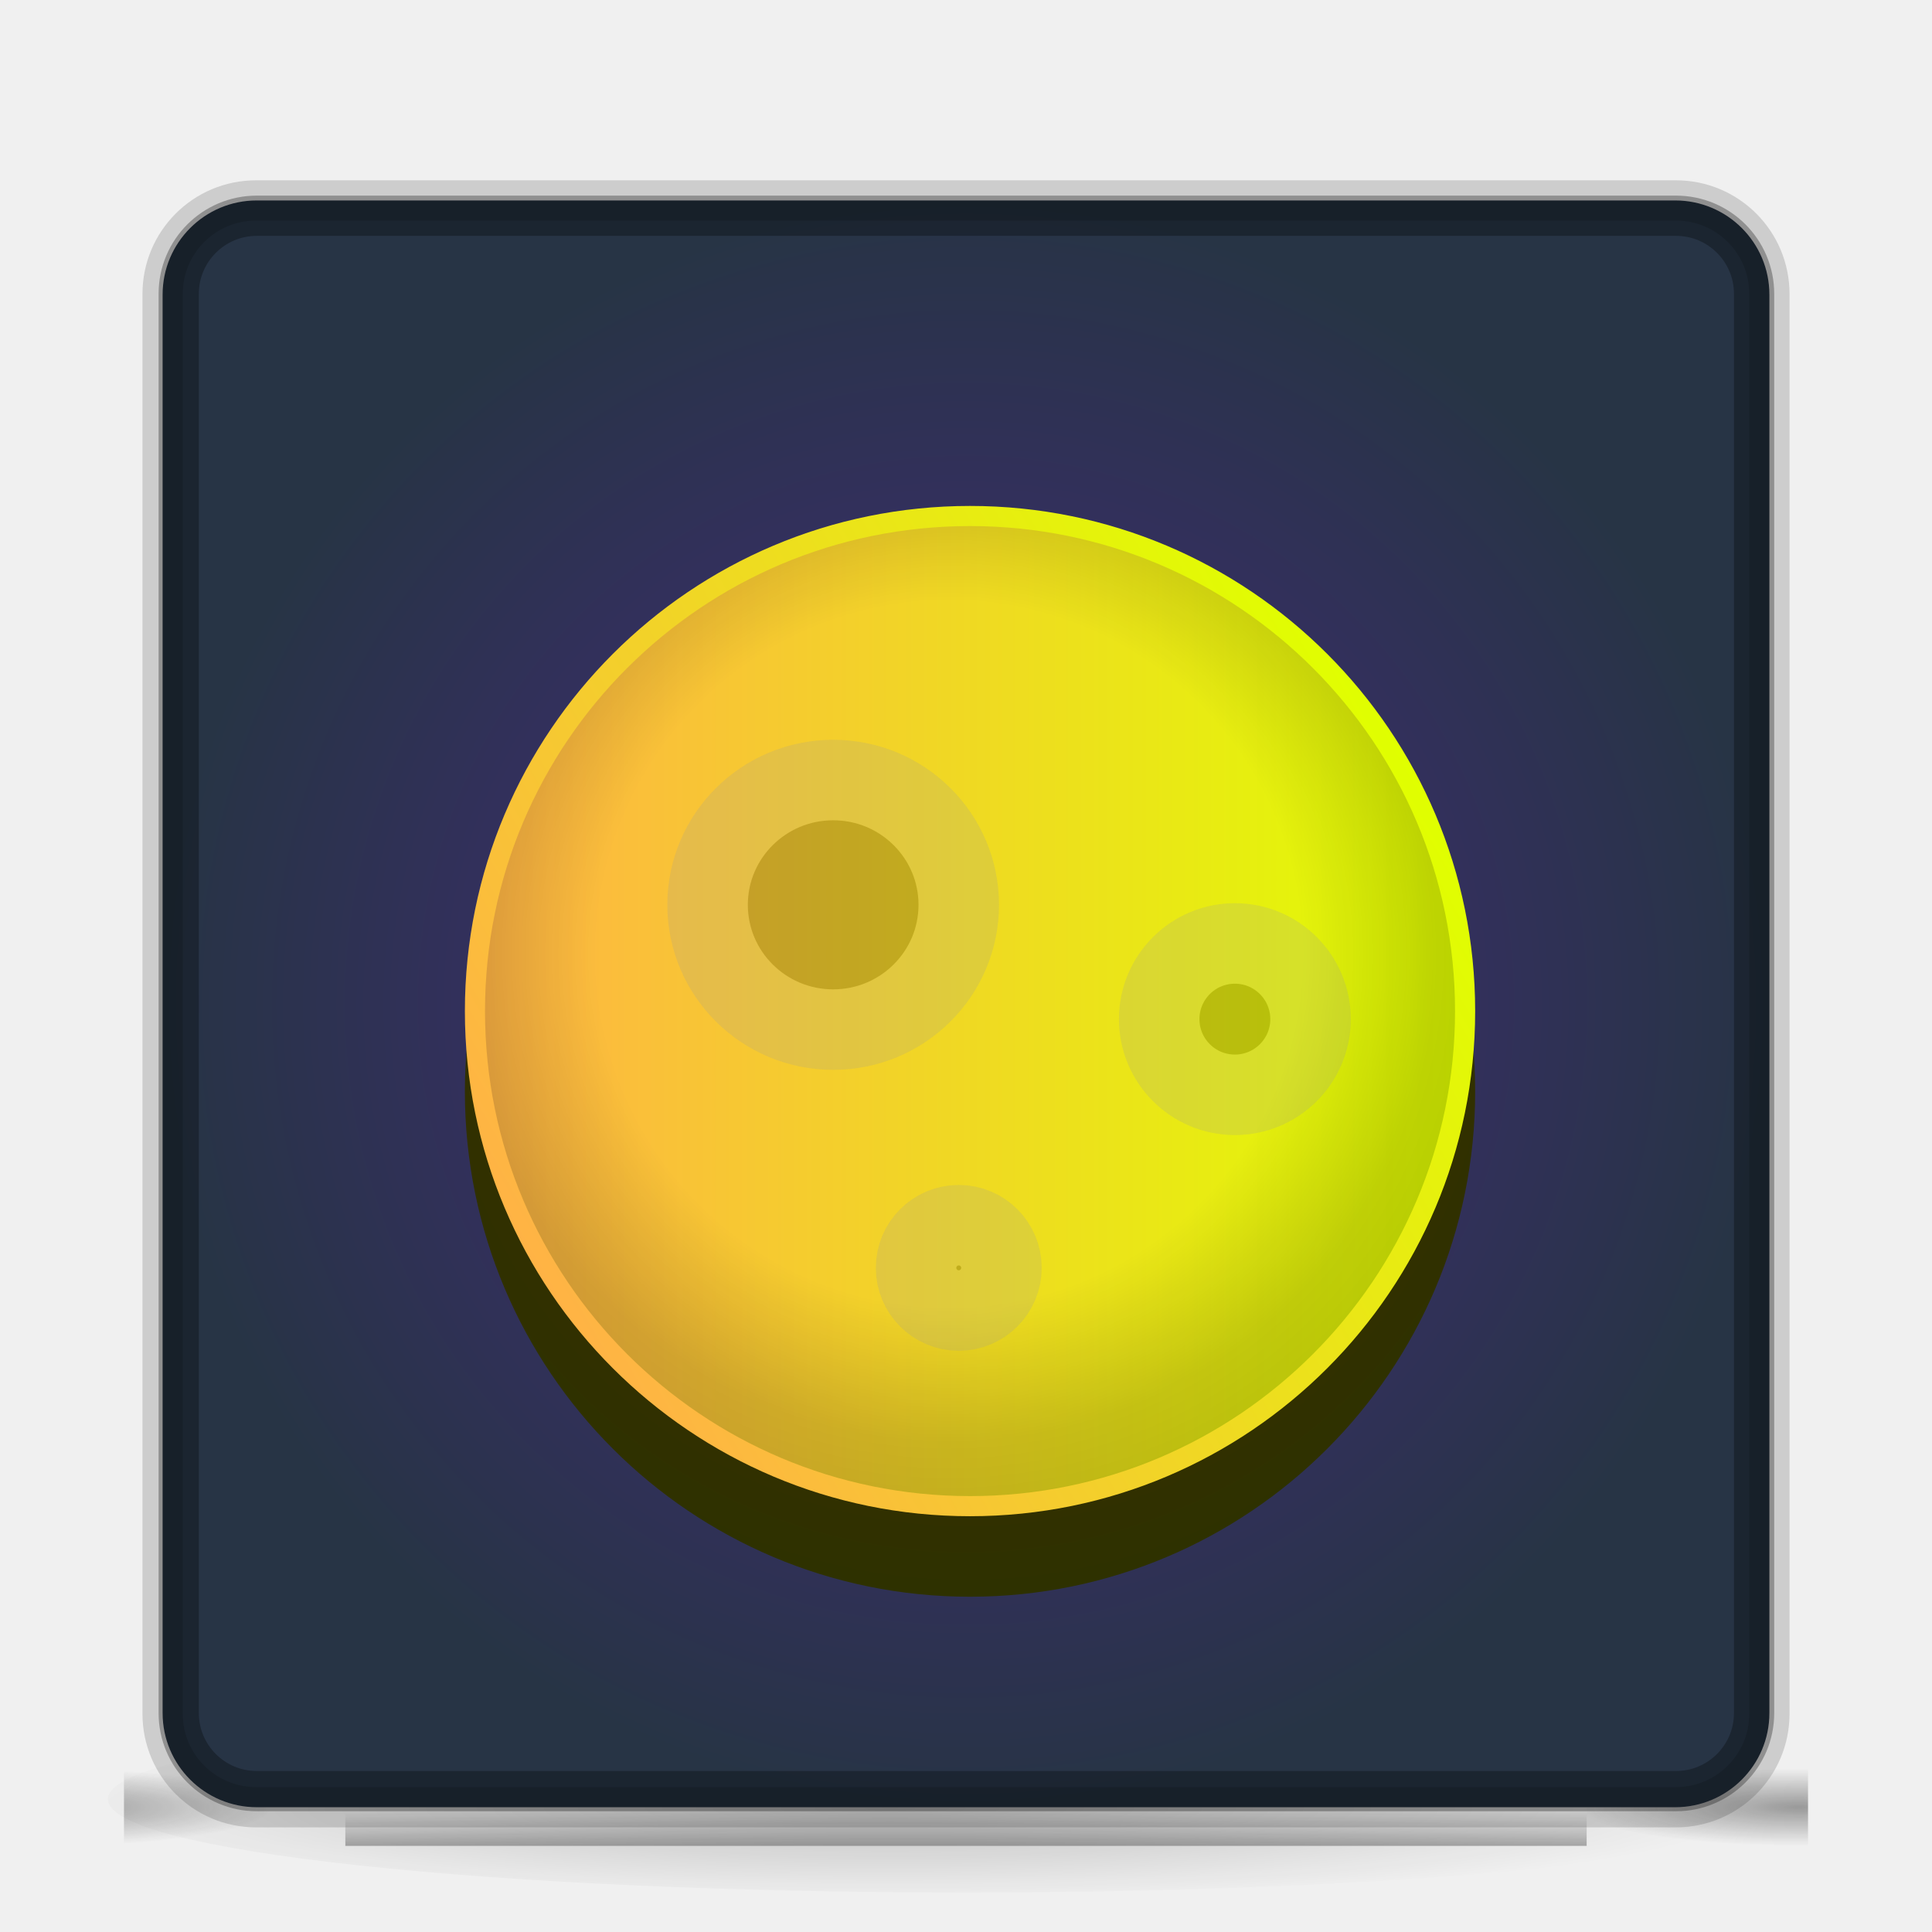
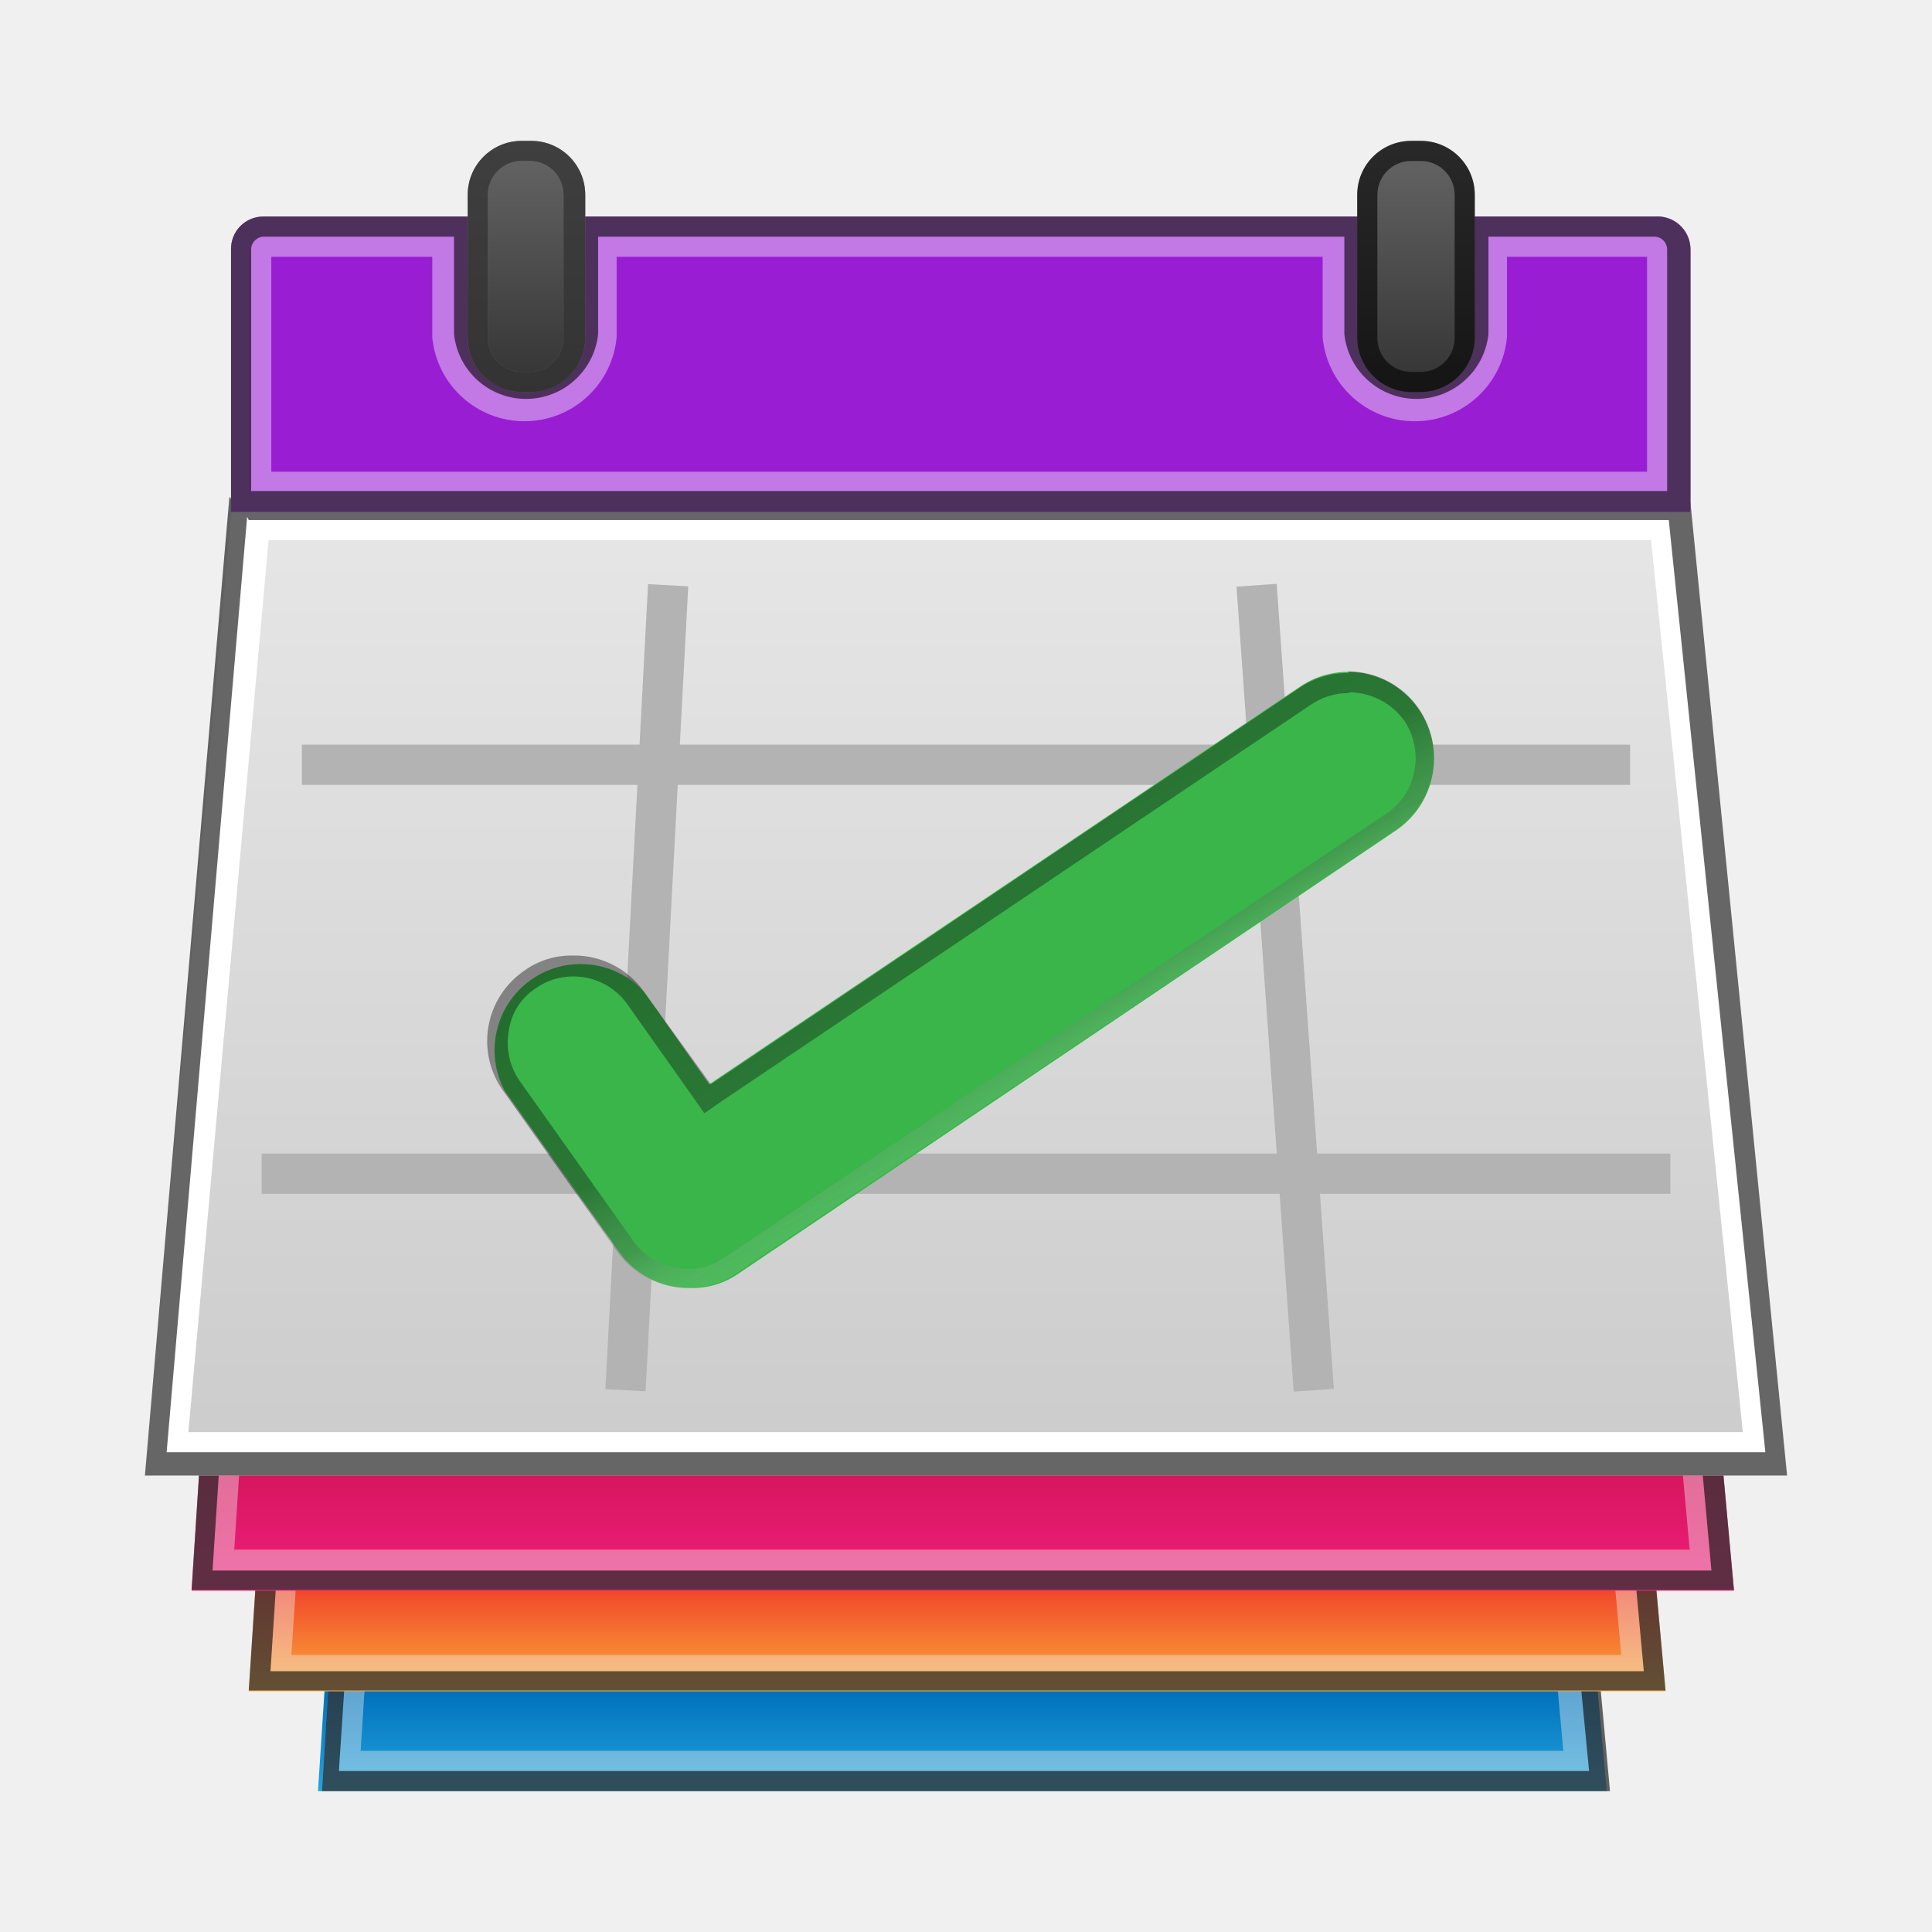
- <svg xmlns="http://www.w3.org/2000/svg" xmlns:xlink="http://www.w3.org/1999/xlink" viewBox="0 0 24 24">
+ <svg xmlns="http://www.w3.org/2000/svg" xmlns:xlink="http://www.w3.org/1999/xlink" id="Capa_1" data-name="Capa 1" viewBox="0 0 24 24">
  <defs>
-     <radialGradient id="Degradado_sin_nombre_2" cx="-263.01" cy="-542.3" r="6.85" gradientTransform="matrix(1.56, 0, 0, -0.17, 421.35, -69.73)" gradientUnits="userSpaceOnUse">
-       <stop offset="0" />
-       <stop offset="1" stop-opacity="0" />
-     </radialGradient>
-     <radialGradient id="Degradado_sin_nombre_3" cx="-529.97" cy="184.55" r="0.48" gradientTransform="matrix(5.69, 0, 0, -1, 3037.86, 207)" gradientUnits="userSpaceOnUse">
-       <stop offset="0" stop-color="#181818" />
-       <stop offset="1" stop-color="#181818" stop-opacity="0" />
-     </radialGradient>
-     <radialGradient id="Degradado_sin_nombre_3-2" cx="-733.31" cy="460.45" r="0.48" gradientTransform="matrix(-5.69, 0, 0, 1, -4171.86, -438)" xlink:href="#Degradado_sin_nombre_3" />
-     <linearGradient id="Degradado_sin_nombre_4" x1="-403.28" y1="128.69" x2="-403.28" y2="130.05" gradientTransform="matrix(2.84, 0, 0, -0.71, 1158.16, 114.86)" gradientUnits="userSpaceOnUse">
-       <stop offset="0" stop-color="#181818" stop-opacity="0" />
-       <stop offset="0.5" stop-color="#181818" />
-       <stop offset="1" stop-color="#181818" stop-opacity="0" />
+     <linearGradient id="Degradado_sin_nombre_31" x1="11.96" y1="22.43" x2="11.96" y2="21" gradientUnits="userSpaceOnUse">
+       <stop offset="0" stop-color="#29abe2" />
+       <stop offset="1" stop-color="#0071bc" />
    </linearGradient>
-     <radialGradient id="Degradado_sin_nombre_57" cx="12" cy="12.47" r="9.98" gradientUnits="userSpaceOnUse">
-       <stop offset="0" stop-color="#452981" />
-       <stop offset="1" stop-color="#273445" />
-     </radialGradient>
-     <linearGradient id="Degradado_sin_nombre_9" x1="5.9" y1="12.56" x2="18.2" y2="12.56" gradientUnits="userSpaceOnUse">
-       <stop offset="0" stop-color="#ffb345" />
-       <stop offset="1" stop-color="#e0ff00" />
+     <linearGradient id="Degradado_sin_nombre_369" x1="11.89" y1="21.06" x2="11.89" y2="19.21" gradientUnits="userSpaceOnUse">
+       <stop offset="0" stop-color="#fbb03b" />
+       <stop offset="1" stop-color="#ed1c24" />
    </linearGradient>
-     <radialGradient id="Degradado_sin_nombre_95" cx="11.79" cy="11.85" r="7.3" gradientUnits="userSpaceOnUse">
-       <stop offset="0.6" stop-opacity="0" />
-       <stop offset="0.83" stop-opacity="0.16" />
-       <stop offset="1" stop-opacity="0.2" />
-     </radialGradient>
-     <linearGradient id="Degradado_sin_nombre_10" x1="6.61" y1="15.7" x2="17.48" y2="9.43" xlink:href="#Degradado_sin_nombre_9" />
+     <linearGradient id="Degradado_sin_nombre_345" x1="11.96" y1="19.62" x2="11.96" y2="18.11" gradientUnits="userSpaceOnUse">
+       <stop offset="0" stop-color="#ed1e79" />
+       <stop offset="1" stop-color="#d4145a" />
+     </linearGradient>
+     <linearGradient id="Degradado_sin_nombre_17" x1="12" y1="6.46" x2="12" y2="18.08" gradientUnits="userSpaceOnUse">
+       <stop offset="0" stop-color="#e6e6e6" />
+       <stop offset="1" stop-color="#ccc" />
+     </linearGradient>
+     <linearGradient id="Degradado_sin_nombre_36" x1="6.54" y1="4.87" x2="6.54" y2="1.75" gradientUnits="userSpaceOnUse">
+       <stop offset="0" stop-color="#333" />
+       <stop offset="1" stop-color="#666" />
+     </linearGradient>
+     <linearGradient id="Degradado_sin_nombre_36-2" x1="17.59" y1="4.87" x2="17.59" y2="1.75" xlink:href="#Degradado_sin_nombre_36" />
+     <linearGradient id="Degradado_sin_nombre_365" x1="13.27" y1="13.46" x2="10.98" y2="9.49" gradientUnits="userSpaceOnUse">
+       <stop offset="0" stop-color="#f2f2f2" stop-opacity="0.1" />
+       <stop offset="0.03" stop-color="#cfcfcf" stop-opacity="0.14" />
+       <stop offset="0.19" stop-color="#585858" stop-opacity="0.29" />
+       <stop offset="0.41" stop-color="#131313" stop-opacity="0.38" />
+       <stop offset="1" stop-opacity="0.4" />
+     </linearGradient>
  </defs>
-   <g style="isolation:isolate">
-     <g id="Capa_1" data-name="Capa 1">
-       <path id="path3041" d="M22.66,22.35c0,.64-4.78,1.16-10.66,1.16S1.34,23,1.34,22.35,6.11,21.19,12,21.19s10.66.52,10.66,1.16Z" style="opacity:0.2;isolation:isolate;fill:url(#Degradado_sin_nombre_2)" />
-       <g id="g2036">
-         <g id="g3712" style="opacity:0.4">
-           <rect id="rect2801" x="19.71" y="21.96" width="2.75" height="0.97" style="fill:url(#Degradado_sin_nombre_3)" />
-           <rect id="rect3696" x="1.54" y="21.96" width="2.75" height="0.97" style="fill:url(#Degradado_sin_nombre_3-2)" />
-           <rect id="rect3700" x="4.29" y="21.96" width="15.42" height="0.97" style="fill:url(#Degradado_sin_nombre_4)" />
-         </g>
-       </g>
-       <rect id="rect5505-21-3" x="2.02" y="2.49" width="19.96" height="19.96" rx="1.17" ry="1.17" style="fill:url(#Degradado_sin_nombre_57)" />
-       <rect id="rect6741-7" x="2.22" y="2.68" width="19.57" height="19.57" rx="0.97" ry="0.97" style="fill:none;stroke:#000;stroke-miterlimit:10;stroke-width:0.5px;opacity:0.3;isolation:isolate" />
-       <rect id="rect5505-21-6" x="2.02" y="2.49" width="19.96" height="19.96" rx="1.16" ry="1.16" style="fill:none;stroke:#000;stroke-miterlimit:10;stroke-opacity:0.29;stroke-width:0.5px;opacity:0.5;isolation:isolate" />
-       <g style="mix-blend-mode:multiply">
-         <circle cx="12.05" cy="13.56" r="6.15" style="fill:#f9ff00" />
-         <circle cx="12.05" cy="13.56" r="6.15" style="fill:#f9ff00" />
-         <circle cx="12.05" cy="13.56" r="6.15" style="fill:none;stroke:#f9ff00;stroke-miterlimit:10;stroke-width:0.25px" />
-       </g>
-       <circle cx="12.05" cy="12.56" r="6.15" style="fill:url(#Degradado_sin_nombre_9)" />
-       <circle cx="12.05" cy="12.56" r="6.15" style="fill:url(#Degradado_sin_nombre_95)" />
-       <circle cx="12.05" cy="12.56" r="6.15" style="fill:none;stroke-miterlimit:10;stroke-width:0.25px;stroke:url(#Degradado_sin_nombre_10)" />
-       <ellipse cx="10.35" cy="11.24" rx="1.56" ry="1.55" style="stroke:#999;stroke-miterlimit:10;opacity:0.2" />
-       <circle cx="11.91" cy="15.75" r="0.53" style="stroke:#999;stroke-miterlimit:10;opacity:0.2" />
-       <circle cx="15.34" cy="12.66" r="0.94" style="stroke:#999;stroke-miterlimit:10;opacity:0.2" />
-     </g>
+   <polygon points="4.66 11.38 18.97 11.38 19.96 22.25 3.95 22.25 4.66 11.38" style="fill:url(#Degradado_sin_nombre_31)" />
+   <g style="opacity:0.4">
+     <path d="M18.52,11.88l.9,9.87H4.48l.64-9.87h13.4m.45-.5H4.66L4,22.25H20L19,11.38Z" style="fill:#f2f2f2" />
  </g>
+   <g style="opacity:0.6">
+     <path d="M18.74,11.63l1,10.37H4.21l.68-10.37H18.74m.23-.25H4.66L4,22.25H20L19,11.38Z" />
+   </g>
+   <polygon points="3.87 9.06 19.6 9.06 20.69 21.01 3.09 21.01 3.87 9.06" style="fill:url(#Degradado_sin_nombre_369)" />
+   <g style="opacity:0.4">
+     <path d="M19.14,9.56l1,11H3.62l.72-11h14.8m.46-.5H3.87L3.09,21h17.6l-1.09-12Z" style="fill:#f2f2f2" />
+   </g>
+   <g style="opacity:0.6">
+     <path d="M19.37,9.31l1.05,11.45H3.36L4.1,9.31H19.37m.23-.25H3.87L3.09,21h17.6l-1.09-12Z" />
+   </g>
+   <polygon points="3.22 6.75 20.35 6.75 21.54 19.76 2.38 19.76 3.22 6.75" style="fill:url(#Degradado_sin_nombre_345)" />
+   <g style="opacity:0.4">
+     <path d="M19.89,7.25l1.1,12H2.91l.78-12h16.2m.46-.5H3.22l-.84,13H21.54l-1.19-13Z" style="fill:#f2f2f2" />
+   </g>
+   <g style="opacity:0.6">
+     <path d="M20.12,7l1.14,12.51H2.64L3.46,7H20.12m.23-.25H3.22l-.84,13H21.54l-1.19-13Z" />
+   </g>
+   <polygon points="2.07 18.08 3.09 6.46 20.73 6.5 21.93 18.08 2.07 18.08" style="fill:url(#Degradado_sin_nombre_17)" />
+   <path d="M3.32,6.71l17.19,0,1.14,11.08H2.34l1-11.12m-.45-.5L1.8,18.33H22.2L21,6.25l-18.09,0Z" style="fill:#fff" />
+   <g style="opacity:0.6">
+     <path d="M3.09,6.46l17.64,0,1.2,11.58H2.07l1-11.62m-.22-.25L1.8,18.33H22.2L21,6.25l-18.09,0Z" />
+   </g>
+   <path d="M20.55,2.69H18.24V4.15a.65.65,0,0,1-1.29,0V2.69H7.18V4.15a.65.65,0,0,1-1.29,0V2.69H3.27a.4.4,0,0,0-.4.41V6.36H21V3.1A.41.41,0,0,0,20.55,2.69Z" style="fill:#991ed3" />
+   <g style="opacity:0.4">
+     <path d="M20.46,3.19V5.86H3.37V3.19h2v1a1.15,1.15,0,0,0,2.29,0v-1h8.77v1a1.15,1.15,0,0,0,2.29,0v-1h1.72m.09-.5H18.24V4.15a.65.65,0,0,1-1.29,0V2.69H7.18V4.15a.65.65,0,0,1-1.29,0V2.69H3.27a.4.4,0,0,0-.4.41V6.36H21V3.1a.41.41,0,0,0-.41-.41Z" style="fill:#fff" />
+   </g>
+   <g style="opacity:0.6">
+     <path d="M20.55,2.94a.16.16,0,0,1,.16.16v3H3.12v-3a.16.16,0,0,1,.15-.16H5.64V4.15a.9.9,0,0,0,1.79,0V2.94H16.7V4.15a.9.9,0,0,0,1.79,0V2.94h2.06m0-.25H18.24V4.15a.65.65,0,0,1-1.29,0V2.69H7.18V4.15a.65.65,0,0,1-1.29,0V2.69H3.27a.4.4,0,0,0-.4.41V6.36H21V3.1a.41.41,0,0,0-.41-.41Z" />
+   </g>
+   <rect x="5.81" y="1.75" width="1.46" height="3.12" rx="0.67" ry="0.67" style="fill:url(#Degradado_sin_nombre_36)" />
+   <g style="opacity:0.4">
+     <path d="M6.6,2A.42.42,0,0,1,7,2.42V4.19a.42.42,0,0,1-.42.43H6.48a.42.42,0,0,1-.42-.43V2.42A.42.42,0,0,1,6.48,2H6.6m0-.25H6.48a.67.67,0,0,0-.67.67V4.19a.68.68,0,0,0,.67.68H6.6a.68.68,0,0,0,.67-.68V2.42a.67.67,0,0,0-.67-.67Z" style="fill:#f2f2f2" />
+   </g>
+   <g style="opacity:0.6">
+     <path d="M6.6,2A.42.42,0,0,1,7,2.42V4.19a.42.42,0,0,1-.42.43H6.48a.42.42,0,0,1-.42-.43V2.42A.42.42,0,0,1,6.48,2H6.6m0-.25H6.48a.67.67,0,0,0-.67.67V4.19a.68.68,0,0,0,.67.68H6.6a.68.68,0,0,0,.67-.68V2.42a.67.67,0,0,0-.67-.67Z" />
+   </g>
+   <rect x="16.86" y="1.75" width="1.46" height="3.12" rx="0.67" ry="0.67" style="fill:url(#Degradado_sin_nombre_36-2)" />
+   <g style="opacity:0.6">
+     <path d="M17.65,2a.42.42,0,0,1,.42.42V4.19a.42.42,0,0,1-.42.43h-.12a.42.42,0,0,1-.42-.43V2.42A.42.42,0,0,1,17.53,2h.12m0-.25h-.12a.67.67,0,0,0-.67.67V4.19a.68.68,0,0,0,.67.68h.12a.68.68,0,0,0,.67-.68V2.42a.67.67,0,0,0-.67-.67Z" />
+   </g>
+   <line x1="7.77" y1="17.27" x2="8.3" y2="7.27" style="fill:#991ed3;stroke:#b3b3b3;stroke-miterlimit:10;stroke-width:0.5px" />
+   <line x1="16.32" y1="17.27" x2="15.61" y2="7.27" style="fill:#991ed3;stroke:#b3b3b3;stroke-miterlimit:10;stroke-width:0.5px" />
+   <line x1="3.75" y1="9.5" x2="20.25" y2="9.5" style="fill:#991ed3;stroke:#b3b3b3;stroke-miterlimit:10;stroke-width:0.5px" />
+   <line x1="3.25" y1="14.58" x2="20.75" y2="14.58" style="fill:#991ed3;stroke:#b3b3b3;stroke-miterlimit:10;stroke-width:0.5px" />
+   <path d="M8.56,16a1.05,1.05,0,0,1-.87-.45l-1.42-2A1.07,1.07,0,0,1,8,12.32l.81,1.15,7.34-4.94a1.06,1.06,0,0,1,1.48.29,1.08,1.08,0,0,1-.28,1.49L9.16,15.83A1,1,0,0,1,8.56,16Z" style="fill:#39b54a" />
+   <path d="M16.77,8.6h0a.85.85,0,0,1,.68.36.84.84,0,0,1,.12.62.8.8,0,0,1-.34.52L9,15.62a.76.76,0,0,1-.46.14.82.82,0,0,1-.67-.34l-1.42-2a.83.83,0,0,1-.13-.61.75.75,0,0,1,.33-.53.8.8,0,0,1,.47-.15.82.82,0,0,1,.67.34l.82,1.16.14.2.2-.14,7.34-4.94a.83.83,0,0,1,.46-.14m0-.25a1.08,1.08,0,0,0-.6.18L8.83,13.47,8,12.32a1.06,1.06,0,0,0-.88-.45,1,1,0,0,0-.61.19,1.06,1.06,0,0,0-.26,1.49l1.42,2a1.05,1.05,0,0,0,.87.45,1,1,0,0,0,.6-.18l8.21-5.52a1.08,1.08,0,0,0,.28-1.49,1.07,1.07,0,0,0-.88-.47Z" style="fill:url(#Degradado_sin_nombre_365)" />
</svg>
